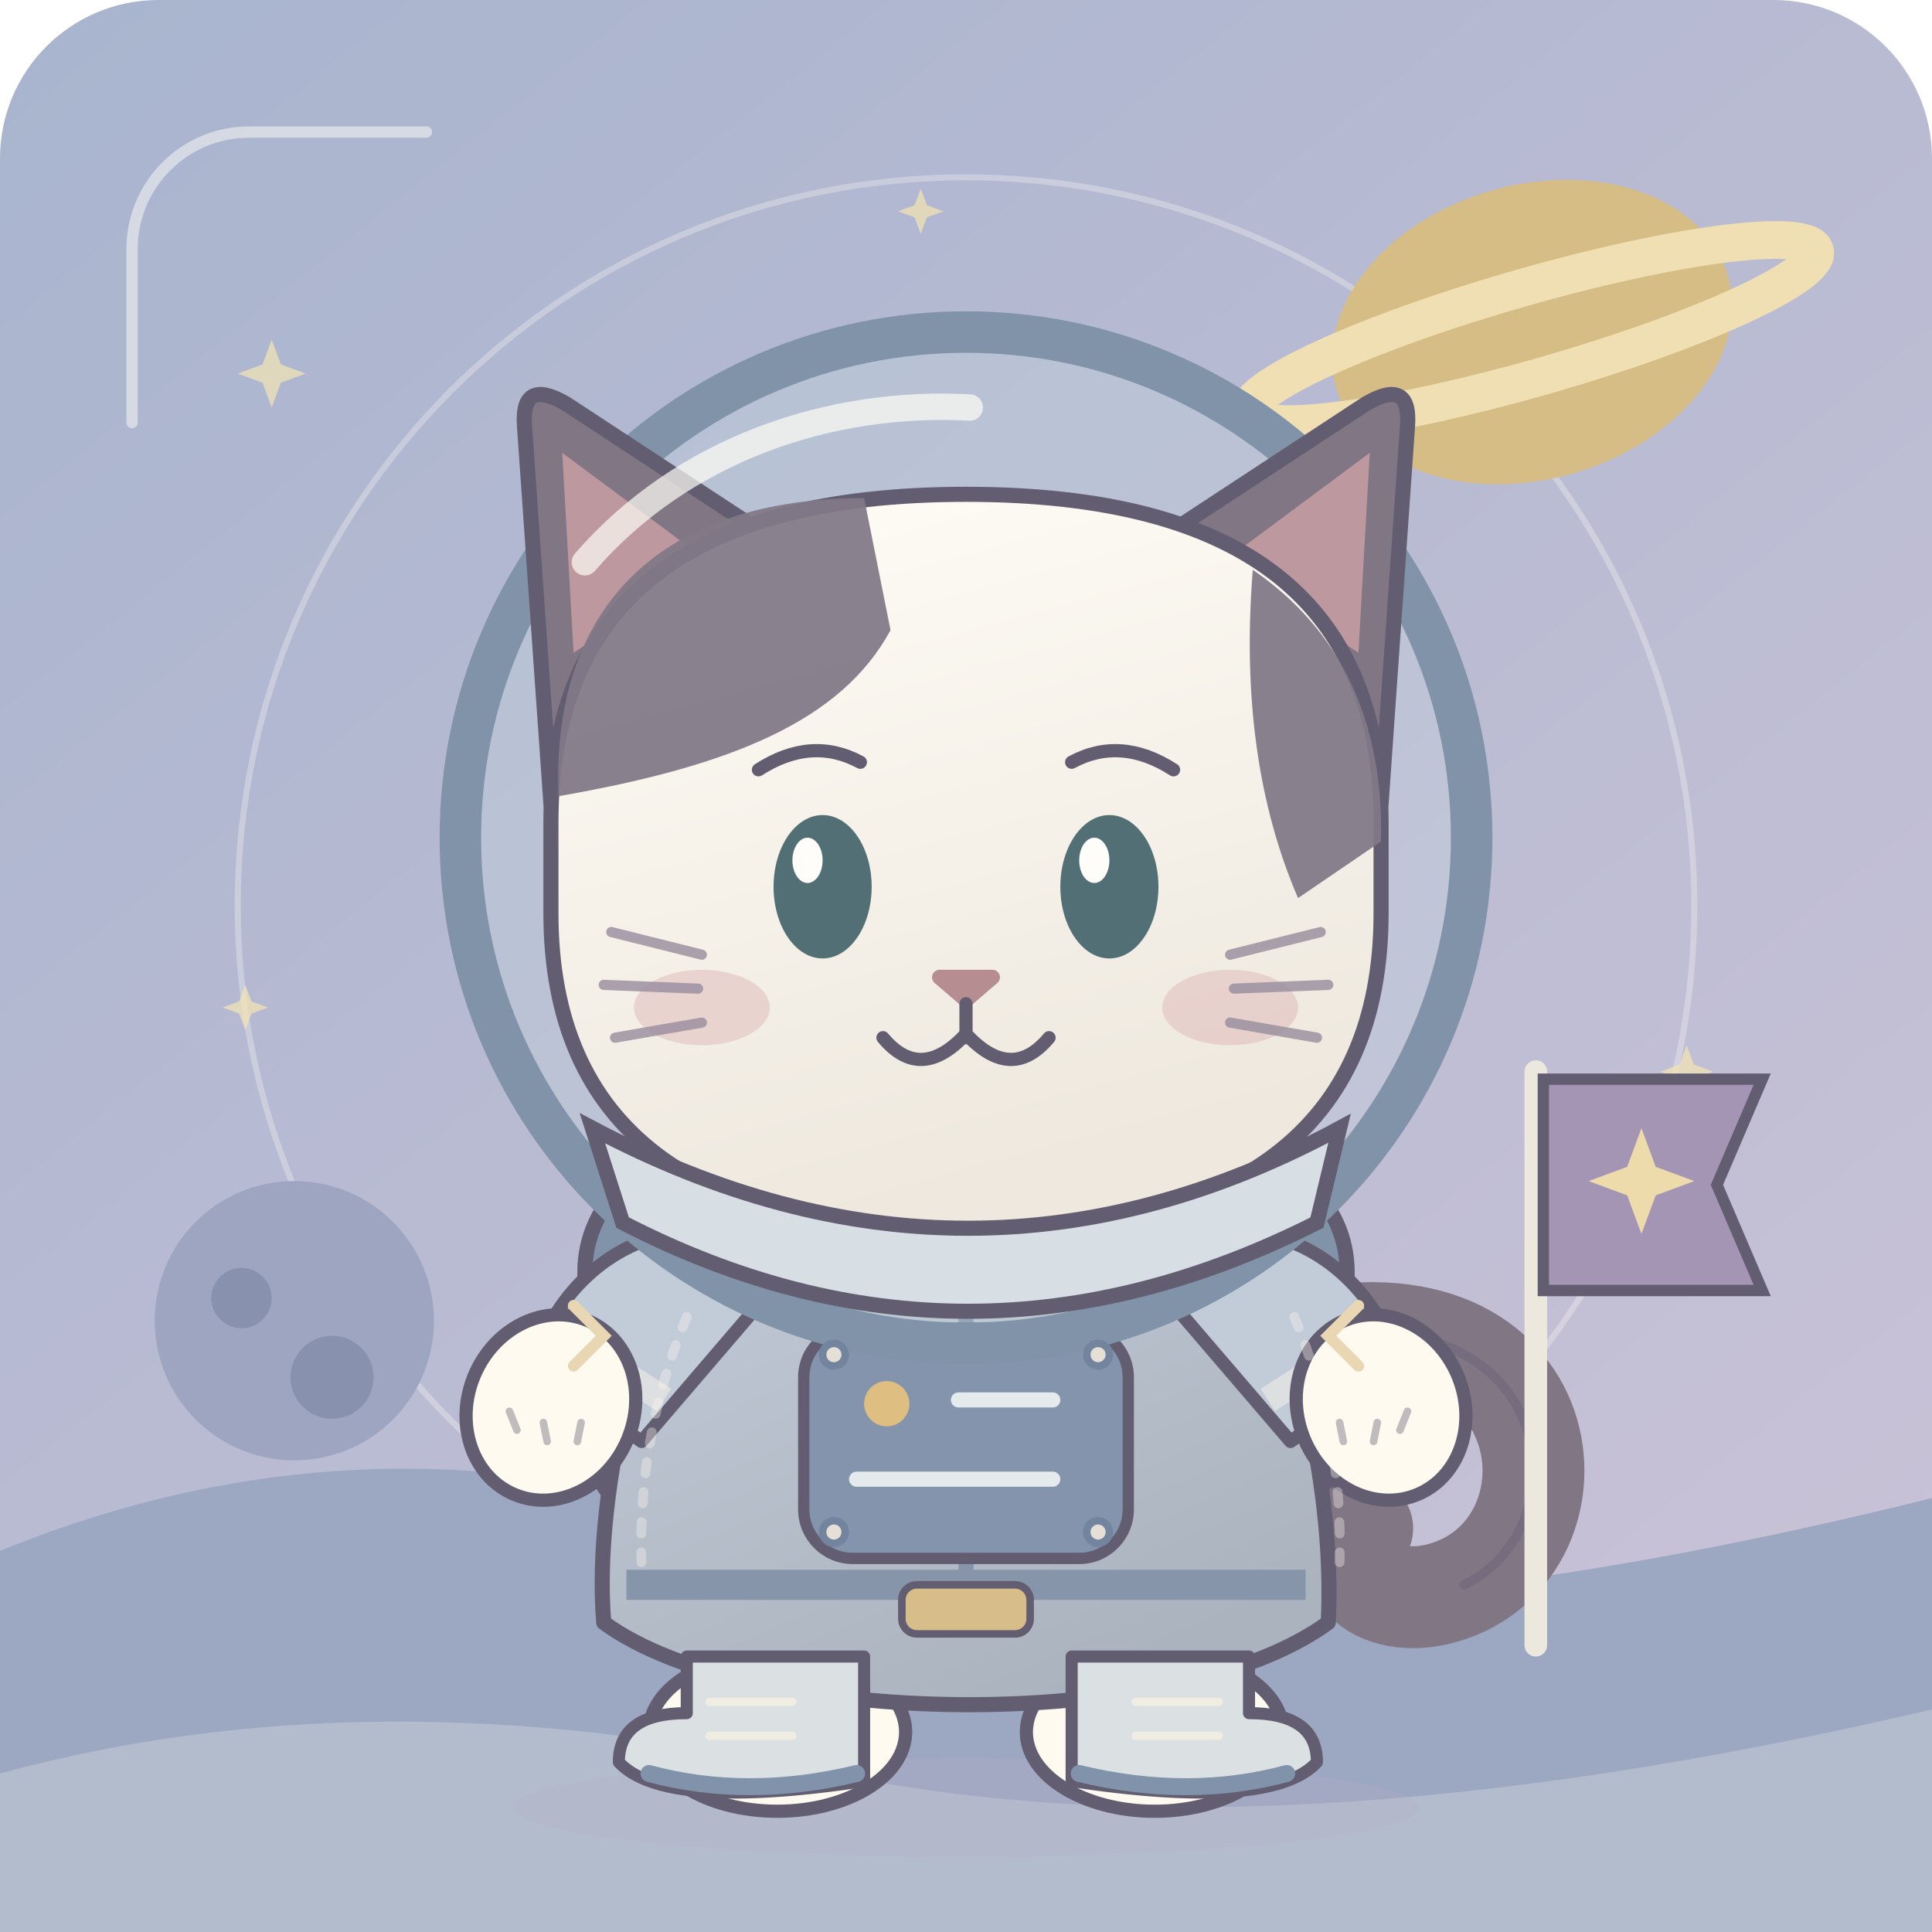
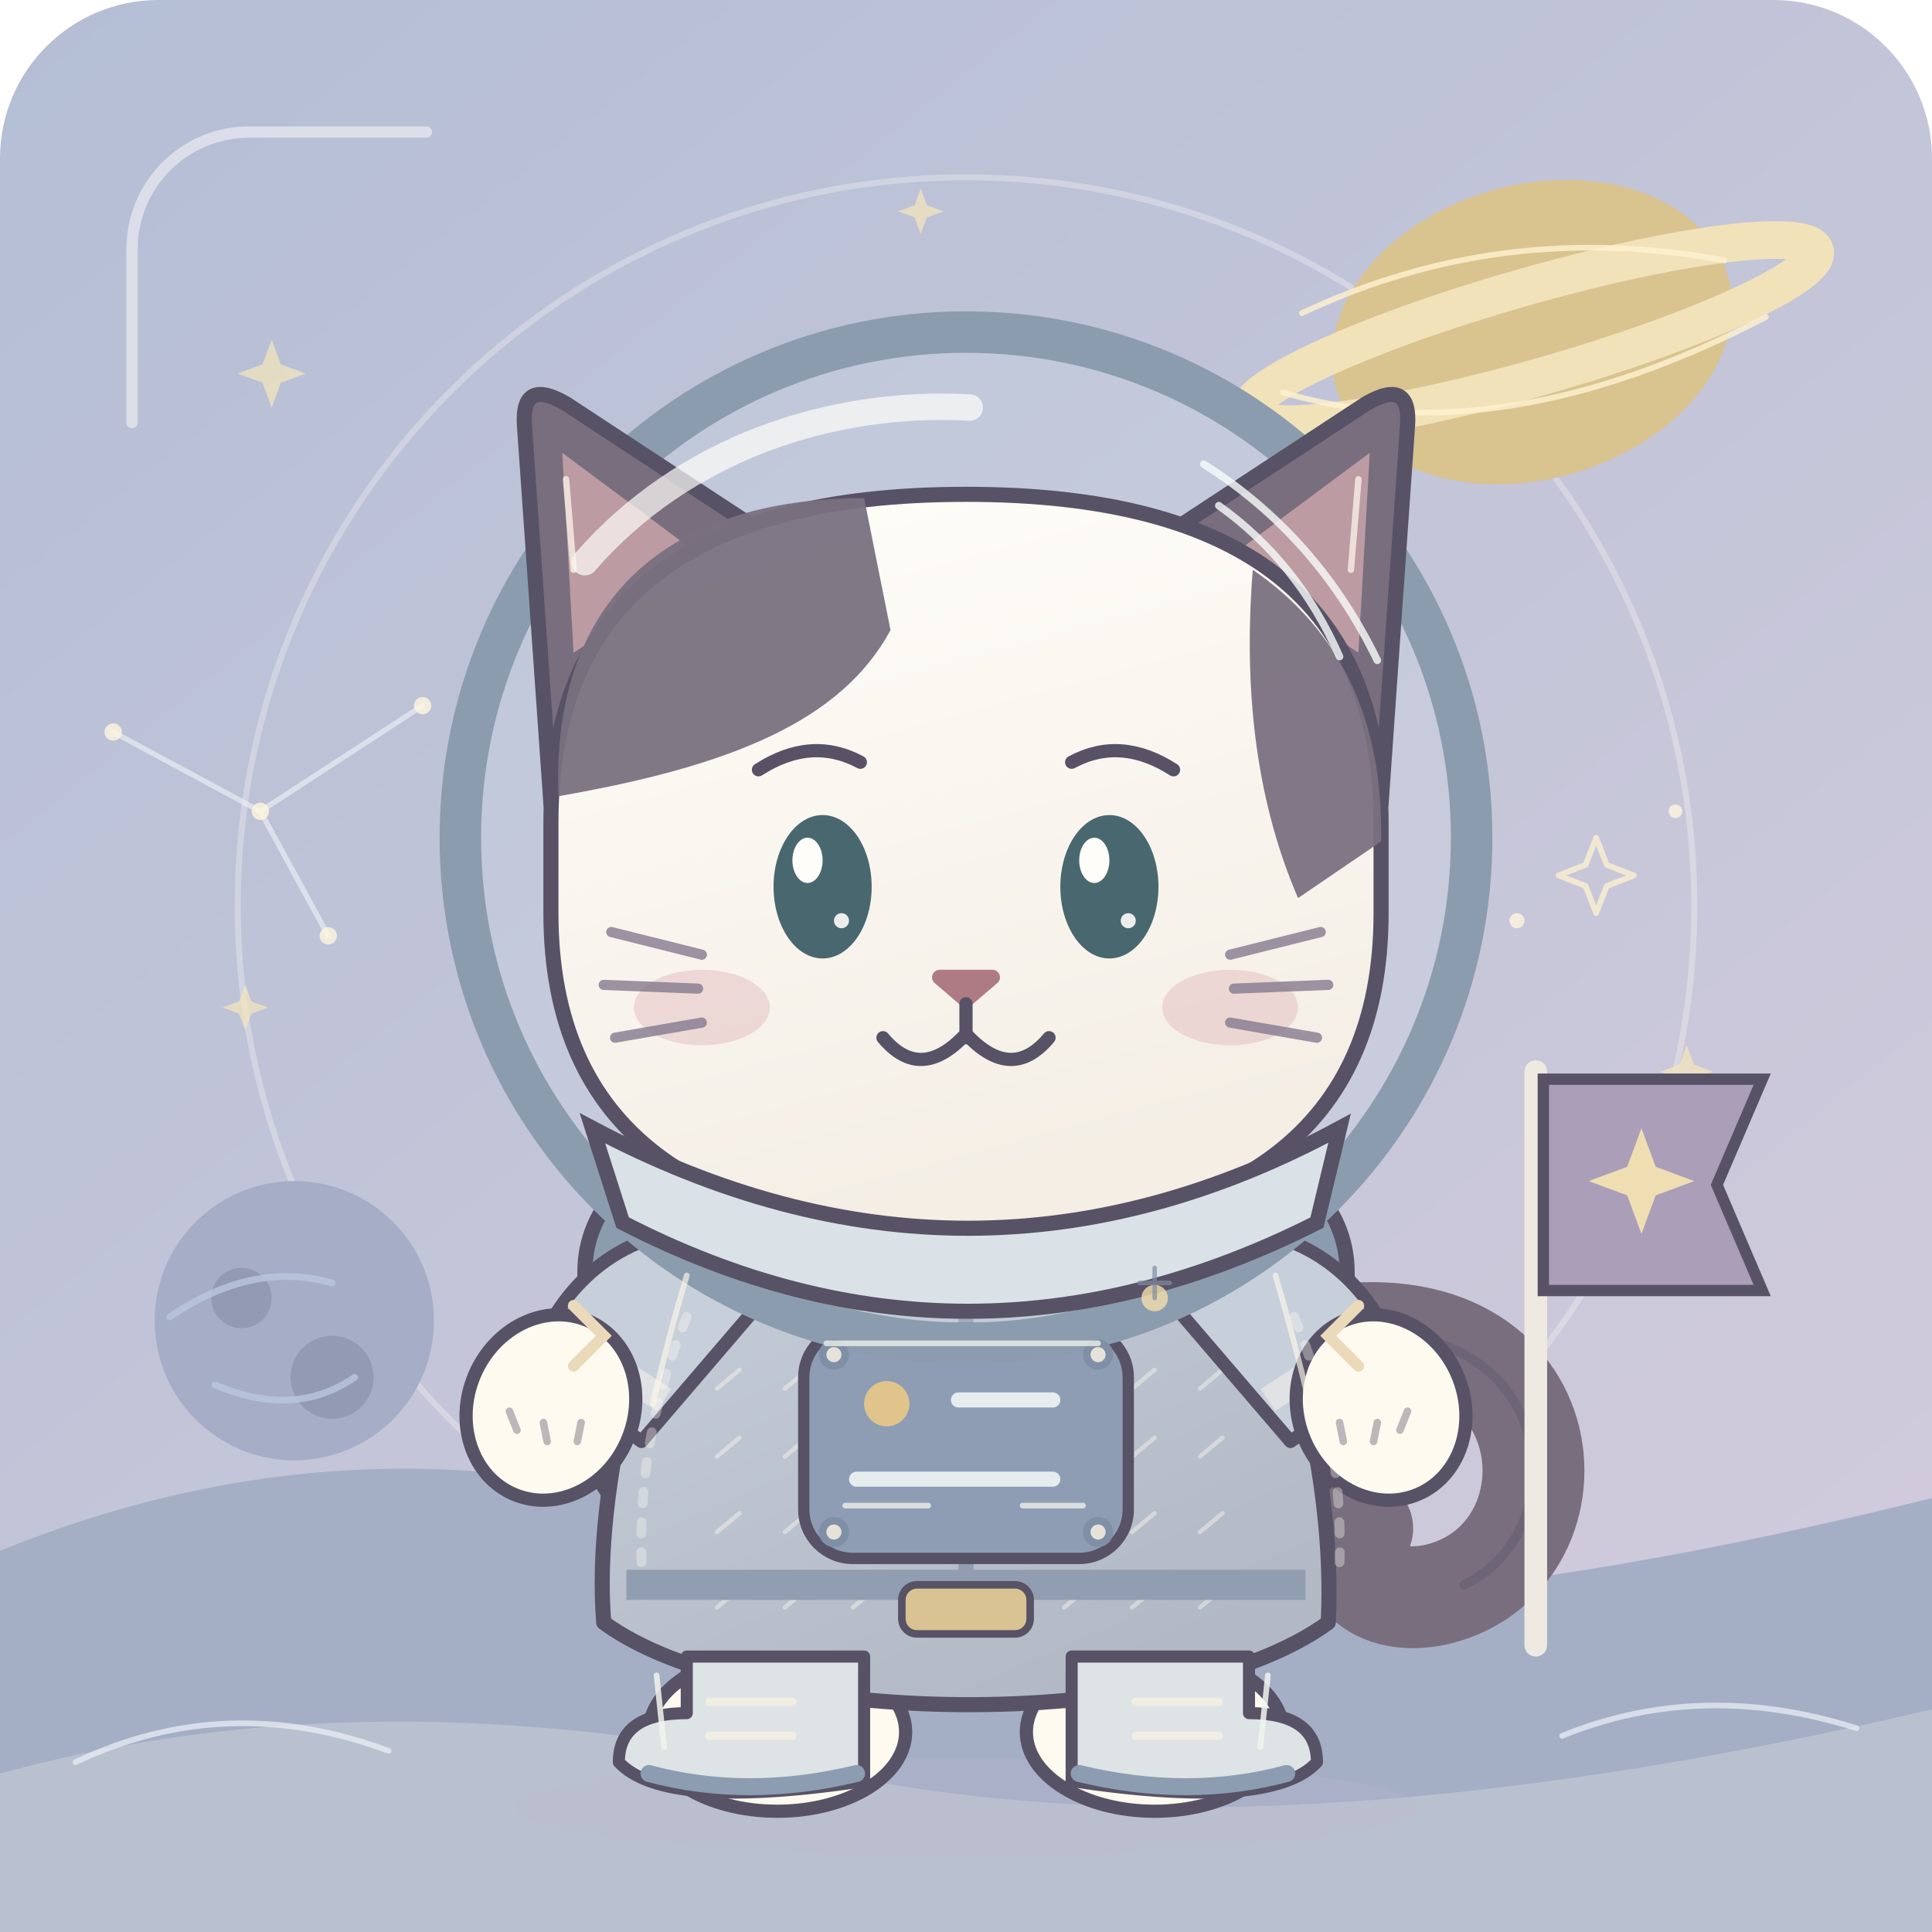
<svg xmlns="http://www.w3.org/2000/svg" width="512" height="512" viewBox="0 0 512 512" role="img" aria-labelledby="title">
  <defs>
    <linearGradient id="bg" x2=".8" y2="1">
-       <stop stop-color="#a8b4ce" />
-       <stop offset="1" stop-color="#c9c2d7" />
+       <stop stop-color="#b4bed5" />
+       <stop offset="1" stop-color="#d1cbdc" />
    </linearGradient>
    <linearGradient id="fur" x2=".3" y2="1">
-       <stop stop-color="#fffdf7" />
-       <stop offset="1" stop-color="#eee8de" />
+       <stop stop-color="#fffefa" />
+       <stop offset="1" stop-color="#f4eee5" />
    </linearGradient>
    <linearGradient id="shine" x2="1" y2="1">
      <stop stop-color="#fff" stop-opacity=".7" />
      <stop offset="1" stop-color="#fff" stop-opacity="0" />
    </linearGradient>
  </defs>
  <rect width="512" height="512" rx="42" fill="url(#bg)" />
  <circle cx="256" cy="240" r="193" fill="none" stroke="#fffdf6" stroke-width="1.6" opacity=".3" />
-   <path d="M72 90l2.43 6.57 6.57 2.43-6.57 2.43-2.43 6.57-2.43-6.57-6.57-2.43 6.57-2.43Z" fill="#f5e5b4" opacity="0.7" />
-   <path d="M428 85l3.24 8.76 8.76 3.24-8.76 3.24-3.24 8.76-3.24-8.76-8.76-3.24 8.76-3.24Z" fill="#f5e5b4" opacity="0.7" />
-   <path d="M65 261l1.62 4.38 4.38 1.62-4.38 1.62-1.62 4.38-1.62-4.38-4.38-1.62 4.38-1.62Z" fill="#f5e5b4" opacity="0.7" />
-   <path d="M447 277l1.89 5.11 5.11 1.89-5.11 1.89-1.89 5.11-1.89-5.11-5.11-1.89 5.11-1.89Z" fill="#f5e5b4" opacity="0.7" />
-   <path d="M66 429l2.7 7.3 7.3 2.7-7.3 2.7-2.7 7.3-2.7-7.3-7.3-2.7 7.3-2.7Z" fill="#f5e5b4" opacity="0.7" />
-   <path d="M442 437l2.16 5.84 5.84 2.16-5.84 2.16-2.16 5.84-2.16-5.84-5.84-2.16 5.84-2.16Z" fill="#f5e5b4" opacity="0.7" />
-   <path d="M244 50l1.62 4.38 4.38 1.62-4.38 1.62-1.62 4.38-1.62-4.38-4.38-1.62 4.38-1.62Z" fill="#f5e5b4" opacity="0.7" />
-   <ellipse cx="406" cy="88" rx="54" ry="39" fill="#d6bd85" transform="rotate(-16 406 88)" />
-   <ellipse cx="406" cy="88" rx="78" ry="12" fill="none" stroke="#f0dfb3" stroke-width="10" transform="rotate(-16 406 88)" />
-   <circle cx="78" cy="350" r="37" fill="#9ea5c1" />
-   <circle cx="64" cy="344" r="8" fill="#8891ad" />
-   <circle cx="88" cy="365" r="11" fill="#8891ad" />
-   <path d="M0 411Q103 369 207 408T512 397V512H0Z" fill="#9ca8c1" />
+   <path d="M72 90l2.43 6.57 6.57 2.43-6.57 2.43-2.43 6.57-2.43-6.57-6.57-2.43 6.57-2.43Z" fill="#f6e7ba" opacity="0.7" />
+   <path d="M428 85l3.24 8.76 8.76 3.24-8.76 3.24-3.24 8.76-3.24-8.76-8.76-3.24 8.76-3.24Z" fill="#f6e7ba" opacity="0.7" />
+   <path d="M65 261l1.62 4.38 4.38 1.62-4.38 1.62-1.62 4.38-1.62-4.38-4.38-1.62 4.38-1.62Z" fill="#f6e7ba" opacity="0.7" />
+   <path d="M447 277l1.89 5.11 5.11 1.89-5.11 1.89-1.89 5.11-1.89-5.11-5.11-1.89 5.11-1.89Z" fill="#f6e7ba" opacity="0.7" />
+   <path d="M66 429l2.7 7.3 7.3 2.7-7.3 2.7-2.7 7.3-2.7-7.3-7.3-2.7 7.3-2.7Z" fill="#f6e7ba" opacity="0.7" />
+   <path d="M442 437l2.16 5.84 5.84 2.16-5.84 2.16-2.16 5.84-2.16-5.84-5.84-2.16 5.84-2.16Z" fill="#f6e7ba" opacity="0.7" />
+   <path d="M244 50l1.62 4.38 4.38 1.62-4.38 1.62-1.62 4.38-1.62-4.38-4.38-1.62 4.38-1.62Z" fill="#f6e7ba" opacity="0.7" />
+   <ellipse cx="406" cy="88" rx="54" ry="39" fill="#d9c38f" transform="rotate(-16 406 88)" />
+   <ellipse cx="406" cy="88" rx="78" ry="12" fill="none" stroke="#f1e2b9" stroke-width="10" transform="rotate(-16 406 88)" />
+   <circle cx="78" cy="350" r="37" fill="#a6adc6" />
+   <circle cx="64" cy="344" r="8" fill="#929ab4" />
+   <circle cx="88" cy="365" r="11" fill="#929ab4" />
+   <path d="M0 411Q103 369 207 408T512 397V512H0Z" fill="#a4afc6" />
  <path d="M0 470Q99 443 216 469T512 453V512H0Z" fill="#fffdf4" opacity=".23" />
-   <ellipse cx="256" cy="479" rx="120" ry="13" fill="#b6abc7" opacity=".25" />
+   <g>
+     <path d="M30 194 69 215 112 187m-43 28 18 33" fill="none" stroke="#eef1f4" stroke-width="1.4" opacity="0.63" stroke-linecap="round" stroke-linejoin="round" />
+     <circle cx="30" cy="194" r="2.3" fill="#fff6de" opacity="0.8" />
+     <circle cx="69" cy="215" r="2.3" fill="#fff6de" opacity="0.8" />
+     <circle cx="112" cy="187" r="2.3" fill="#fff6de" opacity="0.8" />
+     <circle cx="87" cy="248" r="2.3" fill="#fff6de" opacity="0.8" />
+     <path d="M345 83q53-25 112-14m-117 35q57 17 128-20" fill="none" stroke="#fff2cf" stroke-width="1.5" opacity="0.8" stroke-linecap="round" stroke-linejoin="round" />
+     <path d="M45 349q22-15 43-9m-31 27q21 9 37-2" fill="none" stroke="#bbc9de" stroke-width="1.8" opacity="0.75" stroke-linecap="round" stroke-linejoin="round" />
+     <path d="M20 467q40-19 83-3m311-4q37-15 78-2" fill="none" stroke="#e9edf4" stroke-width="1.5" opacity="0.75" stroke-linecap="round" stroke-linejoin="round" />
+     <path d="M423 222l2.80 7.20 7.20 2.80-7.20 2.80-2.80 7.20-2.80-7.20-7.20-2.80 7.20-2.80Z" fill="none" stroke="#fff3cf" stroke-width="1.5" opacity="0.75" stroke-linecap="round" stroke-linejoin="round" />
+     <circle cx="402" cy="244" r="2" fill="#fff6de" opacity="0.8" />
+     <circle cx="444" cy="215" r="1.8" fill="#fff6de" opacity="0.8" />
+   </g>
+   <ellipse cx="256" cy="479" rx="120" ry="13" fill="#bcb2cc" opacity=".25" />
  <defs>
    <linearGradient id="coat" x2=".6" y2="1">
-       <stop stop-color="#c2cbd8" />
-       <stop offset="1" stop-color="#abb3be" />
+       <stop stop-color="#c7cfdb" />
+       <stop offset="1" stop-color="#b2b9c4" />
    </linearGradient>
  </defs>
-   <rect x="155" y="306" width="202" height="102" rx="31" fill="#8193a8" stroke="#625d70" stroke-width="4" />
-   <path d="M332 359c78-26 91 44 56 61-19 9-35-2-27-15" fill="none" stroke="#807684" stroke-width="27" stroke-linecap="round" />
-   <path d="M332 359c78-26 91 44 56 61" fill="none" stroke="#625d70" stroke-width="2.5" stroke-linecap="round" opacity=".35" />
-   <ellipse cx="206" cy="459" rx="34" ry="21" fill="#fffaf0" stroke="#625d70" stroke-width="3.5" />
-   <ellipse cx="306" cy="459" rx="34" ry="21" fill="#fffaf0" stroke="#625d70" stroke-width="3.5" />
-   <path d="M186 314c-15 29-29 80-26 116 38 28 151 30 192 0 2-39-11-86-27-116Z" fill="url(#coat)" stroke="#625d70" stroke-width="4" stroke-linejoin="round" />
-   <path d="M183 326c-21 2-35 16-42 35l29 21 30-35m129-21c21 2 35 16 42 35l-29 21-30-35" fill="#c2cbd8" stroke="#625d70" stroke-width="3.5" stroke-linejoin="round" />
-   <path d="m145 351 31 20m160 0 31-20" stroke="#fff8ec" stroke-width="7" opacity=".45" />
-   <ellipse cx="146" cy="373" rx="22" ry="25" transform="rotate(23 146 373)" fill="#fffaf0" stroke="#625d70" stroke-width="3.5" />
-   <ellipse cx="366" cy="373" rx="22" ry="25" transform="rotate(-23 366 373)" fill="#fffaf0" stroke="#625d70" stroke-width="3.5" />
-   <path d="m135 374 2 5m7-2 1 5m9-5-1 5m202-5 1 5m9-5-1 5m9-8-2 5M193 460h24m79 0h23" stroke="#625d70" stroke-width="2" opacity=".4" stroke-linecap="round" />
+   <rect x="155" y="306" width="202" height="102" rx="31" fill="#8c9caf" stroke="#575266" stroke-width="4" />
+   <path d="M332 359c78-26 91 44 56 61-19 9-35-2-27-15" fill="none" stroke="#786e7e" stroke-width="27" stroke-linecap="round" />
+   <path d="M332 359c78-26 91 44 56 61" fill="none" stroke="#575266" stroke-width="2.5" stroke-linecap="round" opacity=".35" />
+   <ellipse cx="206" cy="459" rx="34" ry="21" fill="#fffaf0" stroke="#575266" stroke-width="3.5" />
+   <ellipse cx="306" cy="459" rx="34" ry="21" fill="#fffaf0" stroke="#575266" stroke-width="3.5" />
+   <path d="M186 314c-15 29-29 80-26 116 38 28 151 30 192 0 2-39-11-86-27-116Z" fill="url(#coat)" stroke="#575266" stroke-width="4" stroke-linejoin="round" />
+   <defs>
+     <clipPath id="fabric-panel">
+       <path d="M186 314c-15 29-29 80-26 116 38 28 151 30 192 0 2-39-11-86-27-116Z" />
+     </clipPath>
+   </defs>
+   <g clip-path="url(#fabric-panel)">
+     <path d="M190 350l6-5" fill="none" stroke="#fffaf0" stroke-width="1.15" opacity="0.42" stroke-linecap="round" stroke-linejoin="round" />
+     <path d="M190 368l6-5" fill="none" stroke="#fffaf0" stroke-width="1.15" opacity="0.42" stroke-linecap="round" stroke-linejoin="round" />
+     <path d="M190 386l6-5" fill="none" stroke="#fffaf0" stroke-width="1.15" opacity="0.42" stroke-linecap="round" stroke-linejoin="round" />
+     <path d="M190 406l6-5" fill="none" stroke="#fffaf0" stroke-width="1.15" opacity="0.42" stroke-linecap="round" stroke-linejoin="round" />
+     <path d="M190 426l6-5" fill="none" stroke="#fffaf0" stroke-width="1.15" opacity="0.42" stroke-linecap="round" stroke-linejoin="round" />
+     <path d="M208 350l6-5" fill="none" stroke="#fffaf0" stroke-width="1.15" opacity="0.42" stroke-linecap="round" stroke-linejoin="round" />
+     <path d="M208 368l6-5" fill="none" stroke="#fffaf0" stroke-width="1.15" opacity="0.42" stroke-linecap="round" stroke-linejoin="round" />
+     <path d="M208 386l6-5" fill="none" stroke="#fffaf0" stroke-width="1.15" opacity="0.42" stroke-linecap="round" stroke-linejoin="round" />
+     <path d="M208 406l6-5" fill="none" stroke="#fffaf0" stroke-width="1.15" opacity="0.42" stroke-linecap="round" stroke-linejoin="round" />
+     <path d="M208 426l6-5" fill="none" stroke="#fffaf0" stroke-width="1.15" opacity="0.42" stroke-linecap="round" stroke-linejoin="round" />
+     <path d="M226 350l6-5" fill="none" stroke="#fffaf0" stroke-width="1.15" opacity="0.42" stroke-linecap="round" stroke-linejoin="round" />
+     <path d="M226 368l6-5" fill="none" stroke="#fffaf0" stroke-width="1.15" opacity="0.42" stroke-linecap="round" stroke-linejoin="round" />
+     <path d="M226 386l6-5" fill="none" stroke="#fffaf0" stroke-width="1.15" opacity="0.42" stroke-linecap="round" stroke-linejoin="round" />
+     <path d="M226 406l6-5" fill="none" stroke="#fffaf0" stroke-width="1.15" opacity="0.42" stroke-linecap="round" stroke-linejoin="round" />
+     <path d="M226 426l6-5" fill="none" stroke="#fffaf0" stroke-width="1.15" opacity="0.42" stroke-linecap="round" stroke-linejoin="round" />
+     <path d="M282 350l6-5" fill="none" stroke="#fffaf0" stroke-width="1.15" opacity="0.42" stroke-linecap="round" stroke-linejoin="round" />
+     <path d="M282 368l6-5" fill="none" stroke="#fffaf0" stroke-width="1.15" opacity="0.42" stroke-linecap="round" stroke-linejoin="round" />
+     <path d="M282 386l6-5" fill="none" stroke="#fffaf0" stroke-width="1.15" opacity="0.42" stroke-linecap="round" stroke-linejoin="round" />
+     <path d="M282 406l6-5" fill="none" stroke="#fffaf0" stroke-width="1.15" opacity="0.42" stroke-linecap="round" stroke-linejoin="round" />
+     <path d="M282 426l6-5" fill="none" stroke="#fffaf0" stroke-width="1.15" opacity="0.42" stroke-linecap="round" stroke-linejoin="round" />
+     <path d="M300 350l6-5" fill="none" stroke="#fffaf0" stroke-width="1.15" opacity="0.42" stroke-linecap="round" stroke-linejoin="round" />
+     <path d="M300 368l6-5" fill="none" stroke="#fffaf0" stroke-width="1.15" opacity="0.42" stroke-linecap="round" stroke-linejoin="round" />
+     <path d="M300 386l6-5" fill="none" stroke="#fffaf0" stroke-width="1.15" opacity="0.42" stroke-linecap="round" stroke-linejoin="round" />
+     <path d="M300 406l6-5" fill="none" stroke="#fffaf0" stroke-width="1.15" opacity="0.42" stroke-linecap="round" stroke-linejoin="round" />
+     <path d="M300 426l6-5" fill="none" stroke="#fffaf0" stroke-width="1.15" opacity="0.42" stroke-linecap="round" stroke-linejoin="round" />
+     <path d="M318 350l6-5" fill="none" stroke="#fffaf0" stroke-width="1.15" opacity="0.42" stroke-linecap="round" stroke-linejoin="round" />
+     <path d="M318 368l6-5" fill="none" stroke="#fffaf0" stroke-width="1.15" opacity="0.42" stroke-linecap="round" stroke-linejoin="round" />
+     <path d="M318 386l6-5" fill="none" stroke="#fffaf0" stroke-width="1.15" opacity="0.42" stroke-linecap="round" stroke-linejoin="round" />
+     <path d="M318 406l6-5" fill="none" stroke="#fffaf0" stroke-width="1.15" opacity="0.42" stroke-linecap="round" stroke-linejoin="round" />
+     <path d="M318 426l6-5" fill="none" stroke="#fffaf0" stroke-width="1.15" opacity="0.42" stroke-linecap="round" stroke-linejoin="round" />
+   </g>
+   <path d="M183 326c-21 2-35 16-42 35l29 21 30-35m129-21c21 2 35 16 42 35l-29 21-30-35" fill="#c7cfdb" stroke="#575266" stroke-width="3.5" stroke-linejoin="round" />
+   <path d="m145 351 31 20m160 0 31-20" stroke="#fff9ee" stroke-width="7" opacity=".45" />
+   <ellipse cx="146" cy="373" rx="22" ry="25" transform="rotate(23 146 373)" fill="#fffaf0" stroke="#575266" stroke-width="3.5" />
+   <ellipse cx="366" cy="373" rx="22" ry="25" transform="rotate(-23 366 373)" fill="#fffaf0" stroke="#575266" stroke-width="3.5" />
+   <path d="m135 374 2 5m7-2 1 5m9-5-1 5m202-5 1 5m9-5-1 5m9-8-2 5M193 460h24m79 0h23" stroke="#575266" stroke-width="2" opacity=".4" stroke-linecap="round" />
  <path d="M182 349q-13 31-12 65m173-65q13 31 12 65" fill="none" stroke="#fffaf0" stroke-width="2.6" opacity=".35" stroke-dasharray="3 5" stroke-linecap="round" />
-   <path d="M256 329v101" stroke="#8795ab" stroke-width="4" />
-   <rect x="213" y="352" width="86" height="61" rx="13" fill="#8494ad" stroke="#625d70" stroke-width="3" />
-   <circle cx="235" cy="372" r="6" fill="#debe81" />
-   <path d="M254 371h25m-52 21h52" stroke="#e5ebec" stroke-width="4" stroke-linecap="round" />
-   <path d="M166 420h180" stroke="#8795ab" stroke-width="8" />
-   <circle cx="256" cy="222" r="134" fill="#cbdce2" fill-opacity=".25" stroke="#8193a8" stroke-width="11" />
-   <path d="M146 213 139 113q-1-13 11-6l64 42Z" fill="#807684" stroke="#625d70" stroke-width="4" stroke-linejoin="round" />
-   <path d="m298 149 64-42q12-7 11 6l-7 100Z" fill="#807684" stroke="#625d70" stroke-width="4" stroke-linejoin="round" />
-   <path d="m152 173-3-53 39 29Z" fill="#d9a9ac" opacity=".68" />
-   <path d="m324 149 39-29-3 53Z" fill="#d9a9ac" opacity=".68" />
-   <path d="M146 218c0-58 36-87 110-87s110 29 110 87v24c0 57-38 85-110 85s-110-28-110-85Z" fill="url(#fur)" stroke="#625d70" stroke-width="4" />
-   <path d="M148 211c-2-52 29-79 81-79l7 35c-13 24-42 36-88 44Z" fill="#827987" opacity=".94" />
-   <path d="M332 151q35 24 34 72l-22 15q-16-37-12-87Z" fill="#827987" opacity=".94" />
-   <path d="M201 204q14-9 27-2m56 0q13-7 27 2" fill="none" stroke="#625d70" stroke-width="3.5" stroke-linecap="round" />
-   <ellipse cx="218" cy="235" rx="13" ry="19" fill="#536f76" />
-   <ellipse cx="294" cy="235" rx="13" ry="19" fill="#536f76" />
+   <path d="M256 329v101" stroke="#919eb2" stroke-width="4" />
+   <rect x="213" y="352" width="86" height="61" rx="13" fill="#8e9db4" stroke="#575266" stroke-width="3" />
+   <circle cx="235" cy="372" r="6" fill="#e1c48c" />
+   <path d="M254 371h25m-52 21h52" stroke="#e7edee" stroke-width="4" stroke-linecap="round" />
+   <path d="M166 420h180" stroke="#919eb2" stroke-width="8" />
+   <circle cx="256" cy="222" r="134" fill="#cfdfe4" fill-opacity=".25" stroke="#8c9caf" stroke-width="11" />
+   <path d="M146 213 139 113q-1-13 11-6l64 42Z" fill="#786e7e" stroke="#575266" stroke-width="4" stroke-linejoin="round" />
+   <path d="m298 149 64-42q12-7 11 6l-7 100Z" fill="#786e7e" stroke="#575266" stroke-width="4" stroke-linejoin="round" />
+   <path d="m152 173-3-53 39 29Z" fill="#dcb0b3" opacity=".68" />
+   <path d="m324 149 39-29-3 53Z" fill="#dcb0b3" opacity=".68" />
+   <path d="M146 218c0-58 36-87 110-87s110 29 110 87v24c0 57-38 85-110 85s-110-28-110-85Z" fill="url(#fur)" stroke="#575266" stroke-width="4" />
+   <path d="M148 211c-2-52 29-79 81-79l7 35c-13 24-42 36-88 44Z" fill="#797080" opacity=".94" />
+   <path d="M332 151q35 24 34 72l-22 15q-16-37-12-87Z" fill="#797080" opacity=".94" />
+   <path d="M201 204q14-9 27-2m56 0q13-7 27 2" fill="none" stroke="#575266" stroke-width="3.5" stroke-linecap="round" />
+   <ellipse cx="218" cy="235" rx="13" ry="19" fill="#49676f" />
+   <ellipse cx="294" cy="235" rx="13" ry="19" fill="#49676f" />
  <ellipse cx="214" cy="228" rx="4" ry="6" fill="#fffdf9" />
  <ellipse cx="290" cy="228" rx="4" ry="6" fill="#fffdf9" />
-   <ellipse cx="186" cy="267" rx="18" ry="10" fill="#d9a9ac" opacity=".4" />
-   <ellipse cx="326" cy="267" rx="18" ry="10" fill="#d9a9ac" opacity=".4" />
-   <path d="m249 259 7 6 7-6Z" fill="#b68d91" stroke="#b68d91" stroke-width="4" stroke-linejoin="round" />
-   <path d="M256 266v9m0-1q-12 13-22 1m22-1q12 13 22 1" fill="none" stroke="#625d70" stroke-width="3.5" stroke-linecap="round" />
-   <path d="m162 247 24 6m-26 8 25 1m-22 13 23-4m164-24-24 6m26 8-25 1m22 13-23-4" stroke="#978c9e" stroke-width="2.7" stroke-linecap="round" opacity=".8" />
-   <path d="M155 149c26-30 65-43 102-41" fill="none" stroke="#fffdf7" stroke-width="7" opacity=".7" stroke-linecap="round" />
-   <path d="M157 299q100 53 198 0l-6 25q-93 47-184 0Z" fill="#d7dfE5" stroke="#625d70" stroke-width="4" />
-   <path d="M407 284v152" stroke="#ece8de" stroke-width="6" stroke-linecap="round" />
-   <path d="M409 286h58l-12 28 12 28h-58Z" fill="#a395b3" stroke="#625d70" stroke-width="3" />
-   <path d="M435 299l3.78 10.22 10.22 3.78-10.22 3.78-3.78 10.22-3.78-10.22-10.22-3.78 10.22-3.78Z" fill="#eddbab" opacity="1" />
-   <path d="M182 439v15q-18 0-18 13 12 13 65 5v-33Zm102 0v33q53 8 65-5 0-13-18-13v-15Z" fill="#dbe0e3" stroke="#625d70" stroke-width="3.2" stroke-linejoin="round" />
-   <path d="M172 470q26 7 55 0m59 0q29 7 55 0" fill="none" stroke="#8193aa" stroke-width="4.5" stroke-linecap="round" />
-   <path d="M188 451h22m-22 9h22m91-9h22m-22 9h22" stroke="#f8f1df" stroke-width="2.2" opacity=".7" stroke-linecap="round" />
-   <g fill="#e5dfd6" stroke="#73859e" stroke-width="2">
+   <ellipse cx="186" cy="267" rx="18" ry="10" fill="#dcb0b3" opacity=".4" />
+   <ellipse cx="326" cy="267" rx="18" ry="10" fill="#dcb0b3" opacity=".4" />
+   <path d="m249 259 7 6 7-6Z" fill="#ae7b85" stroke="#ae7b85" stroke-width="4" stroke-linejoin="round" />
+   <path d="M256 266v9m0-1q-12 13-22 1m22-1q12 13 22 1" fill="none" stroke="#575266" stroke-width="3.5" stroke-linecap="round" />
+   <path d="m162 247 24 6m-26 8 25 1m-22 13 23-4m164-24-24 6m26 8-25 1m22 13-23-4" stroke="#85798e" stroke-width="2.7" stroke-linecap="round" opacity=".8" />
+   <path d="M155 149c26-30 65-43 102-41" fill="none" stroke="#fffefa" stroke-width="7" opacity=".7" stroke-linecap="round" />
+   <path d="M157 299q100 53 198 0l-6 25q-93 47-184 0Z" fill="#dae2e7" stroke="#575266" stroke-width="4" />
+   <path d="M407 284v152" stroke="#eeeae1" stroke-width="6" stroke-linecap="round" />
+   <path d="M409 286h58l-12 28 12 28h-58Z" fill="#ab9eb9" stroke="#575266" stroke-width="3" />
+   <path d="M435 299l3.78 10.22 10.22 3.78-10.22 3.78-3.78 10.22-3.78-10.22-10.22-3.78 10.22-3.78Z" fill="#efdeb2" opacity="1" />
+   <path d="M182 439v15q-18 0-18 13 12 13 65 5v-33Zm102 0v33q53 8 65-5 0-13-18-13v-15Z" fill="#dee3e5" stroke="#575266" stroke-width="3.2" stroke-linejoin="round" />
+   <path d="M172 470q26 7 55 0m59 0q29 7 55 0" fill="none" stroke="#8c9cb1" stroke-width="4.5" stroke-linecap="round" />
+   <path d="M188 451h22m-22 9h22m91-9h22m-22 9h22" stroke="#f9f2e2" stroke-width="2.2" opacity=".7" stroke-linecap="round" />
+   <g fill="#e7e2d9" stroke="#7f8fa6" stroke-width="2">
    <circle cx="221" cy="359" r="3" />
    <circle cx="291" cy="359" r="3" />
    <circle cx="221" cy="406" r="3" />
    <circle cx="291" cy="406" r="3" />
  </g>
-   <rect x="239" y="420" width="34" height="13" rx="4" fill="#d6bd89" stroke="#625d70" stroke-width="2" />
-   <path d="m152 346 8 8-8 8m208-16-8 8 8 8" fill="none" stroke="#e8d7b2" stroke-width="3" stroke-linecap="round" />
-   <path d="M35 112V66a31 31 0 0 1 31-31h47" fill="none" stroke="#fffdf7" stroke-width="3" opacity=".5" stroke-linecap="round" />
+   <rect x="239" y="420" width="34" height="13" rx="4" fill="#d9c393" stroke="#575266" stroke-width="2" />
+   <path d="m152 346 8 8-8 8m208-16-8 8 8 8" fill="none" stroke="#eadab9" stroke-width="3" stroke-linecap="round" />
+   <g>
+     <path d="m150 127 2 24m208-24-2 24" fill="none" stroke="#fff8ed" stroke-width="1.7" opacity="0.72" stroke-linecap="round" stroke-linejoin="round" />
+     <circle cx="223" cy="244" r="2" fill="#fffdf8" opacity="0.9" />
+     <circle cx="299" cy="244" r="2" fill="#fffdf8" opacity="0.9" />
+     <path d="M182 338q-5 17-9 34m165-34q5 17 9 34" fill="none" stroke="#fff8ea" stroke-width="1.5" opacity="0.65" stroke-linecap="round" stroke-linejoin="round" />
+   </g>
+   <g>
+     <path d="M319 123q30 19 46 52m-42-41q21 15 32 40" fill="none" stroke="#f8fcfa" stroke-width="2" opacity="0.8" stroke-linecap="round" stroke-linejoin="round" />
+     <path d="M219 356h72m-67 43h22m25 0h16" fill="none" stroke="#f3f5ed" stroke-width="1.5" opacity="0.75" stroke-linecap="round" stroke-linejoin="round" />
+     <path d="m174 444 2 19m160-19-2 19" fill="none" stroke="#f1f4ef" stroke-width="1.5" opacity="0.85" stroke-linecap="round" stroke-linejoin="round" />
+     <circle cx="306" cy="344" r="3.5" fill="#f3deaa" opacity="0.8" />
+     <path d="M302 340h8m-4-4v8" fill="none" stroke="#7f8ca1" stroke-width="1.2" opacity="0.7" stroke-linecap="round" stroke-linejoin="round" />
+   </g>
+   <path d="M35 112V66a31 31 0 0 1 31-31h47" fill="none" stroke="#fffefa" stroke-width="3" opacity=".5" stroke-linecap="round" />
</svg>
